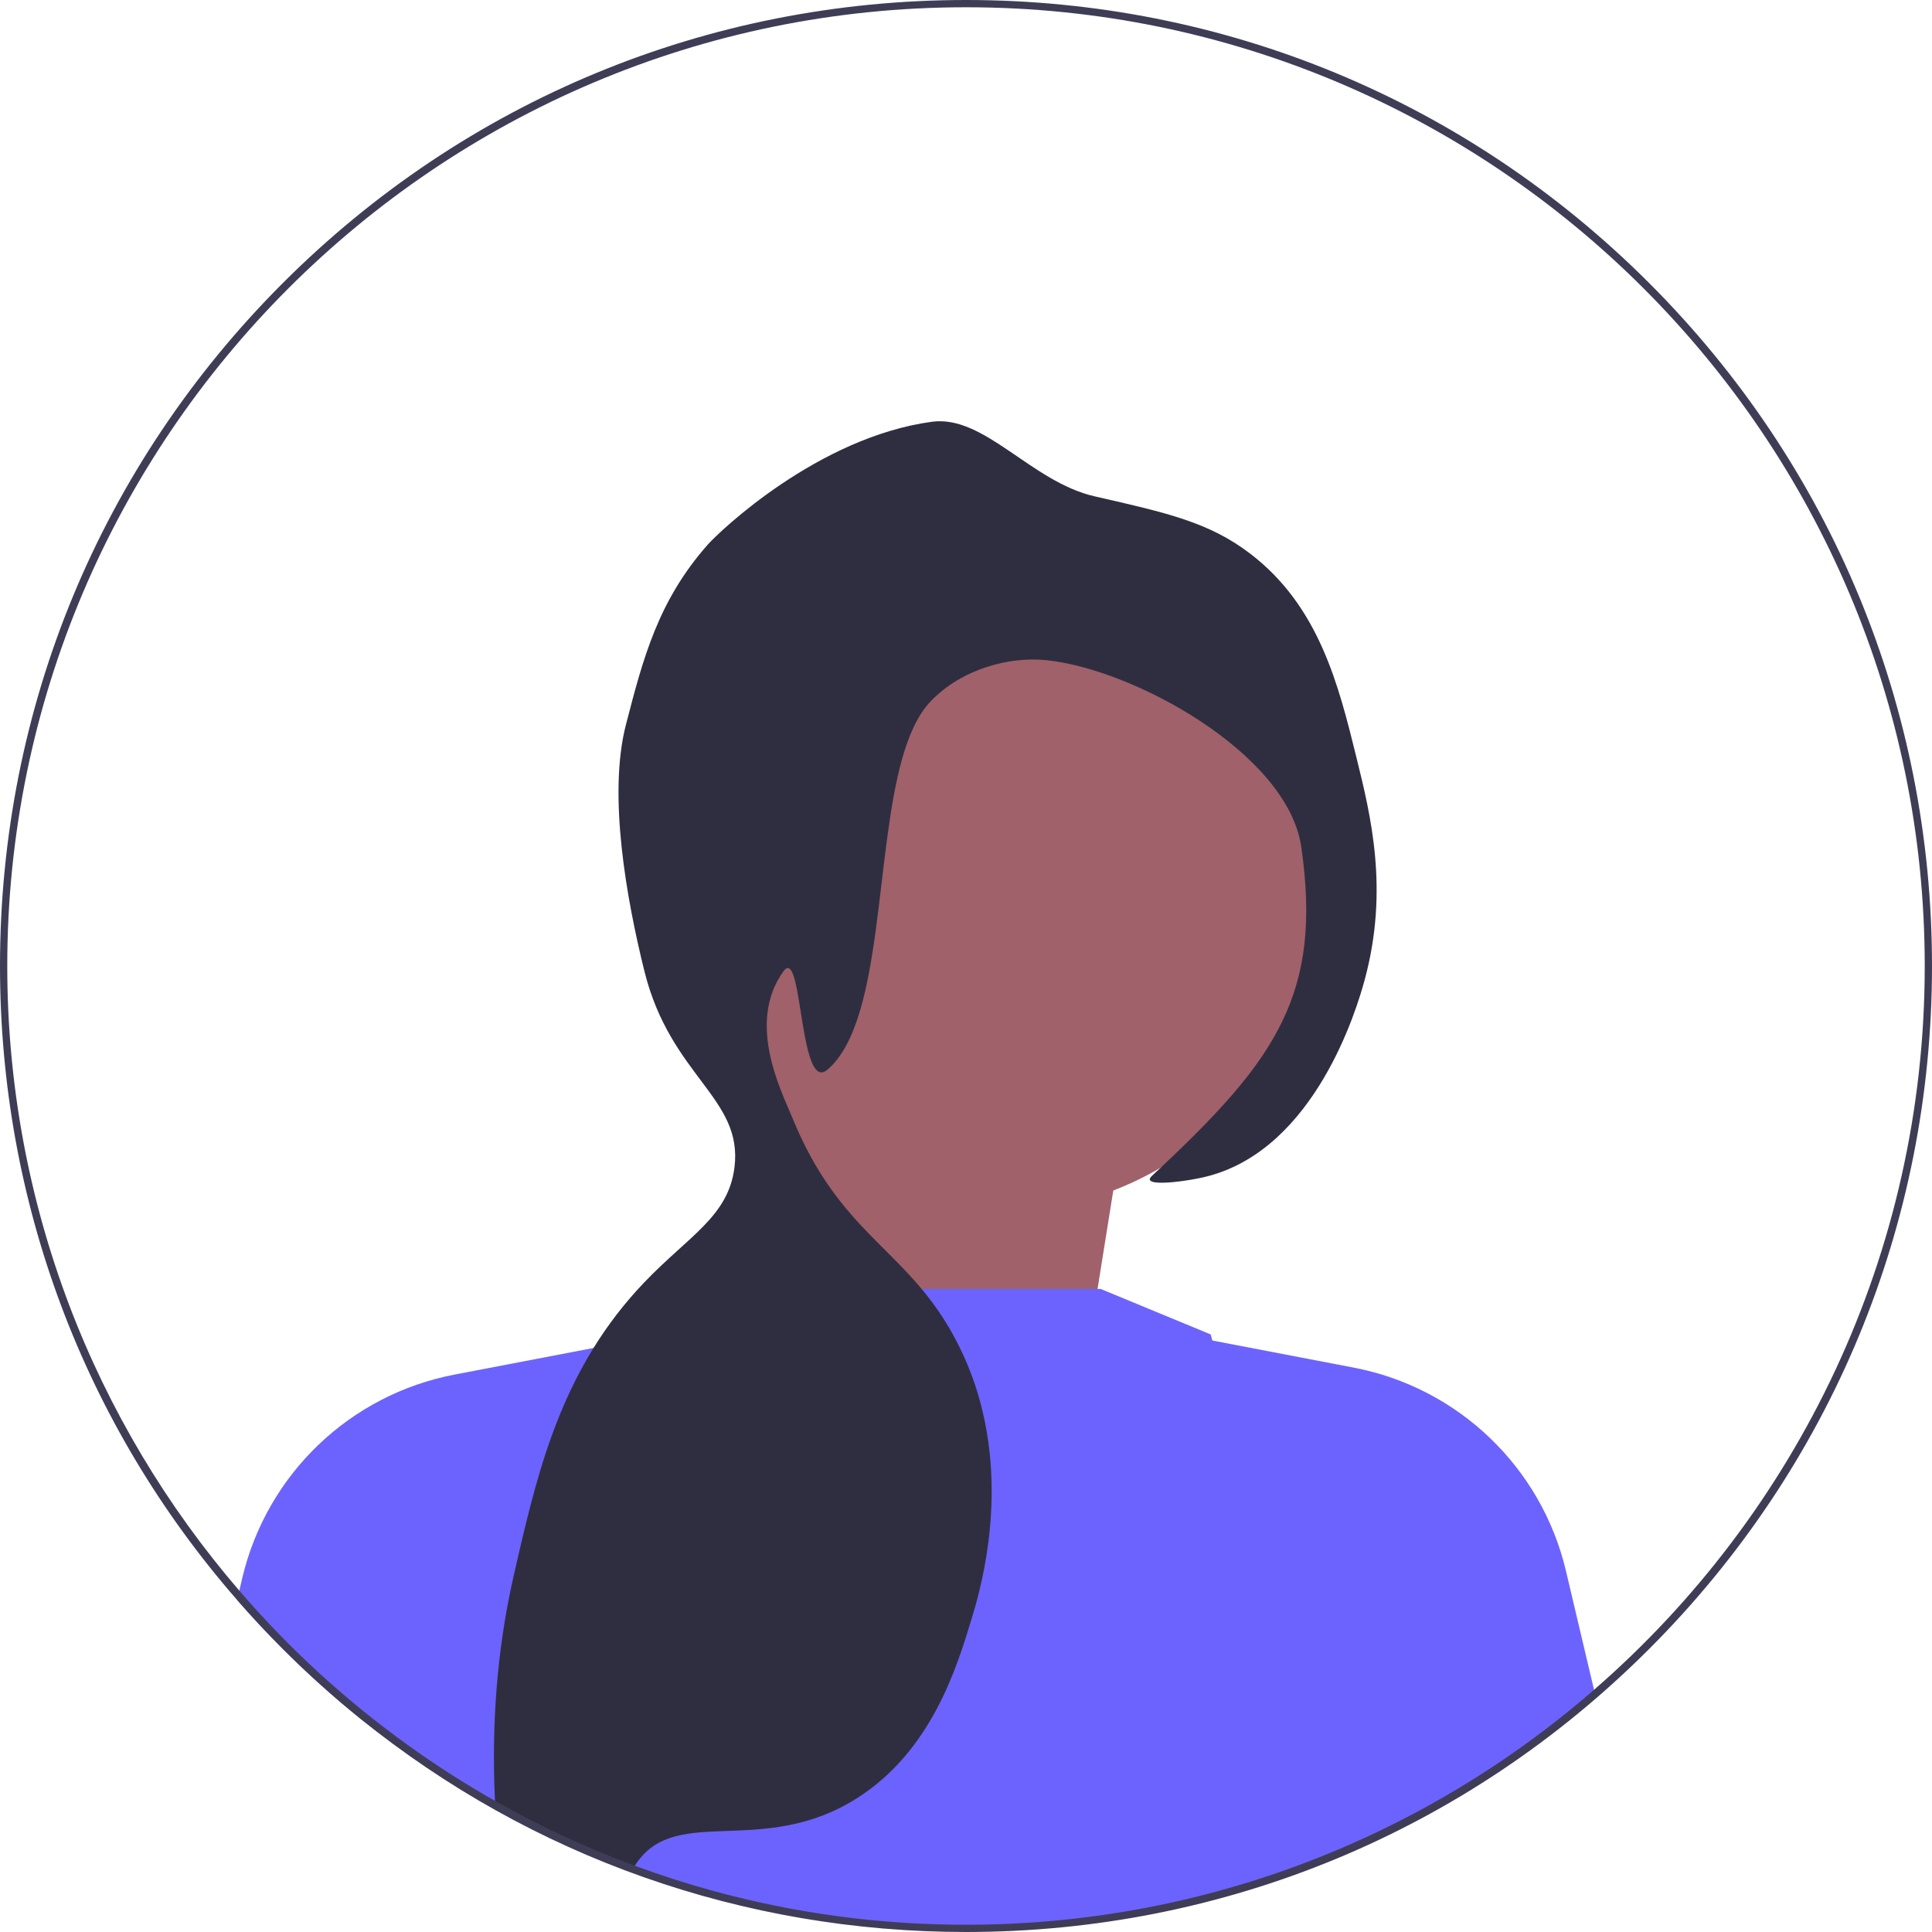
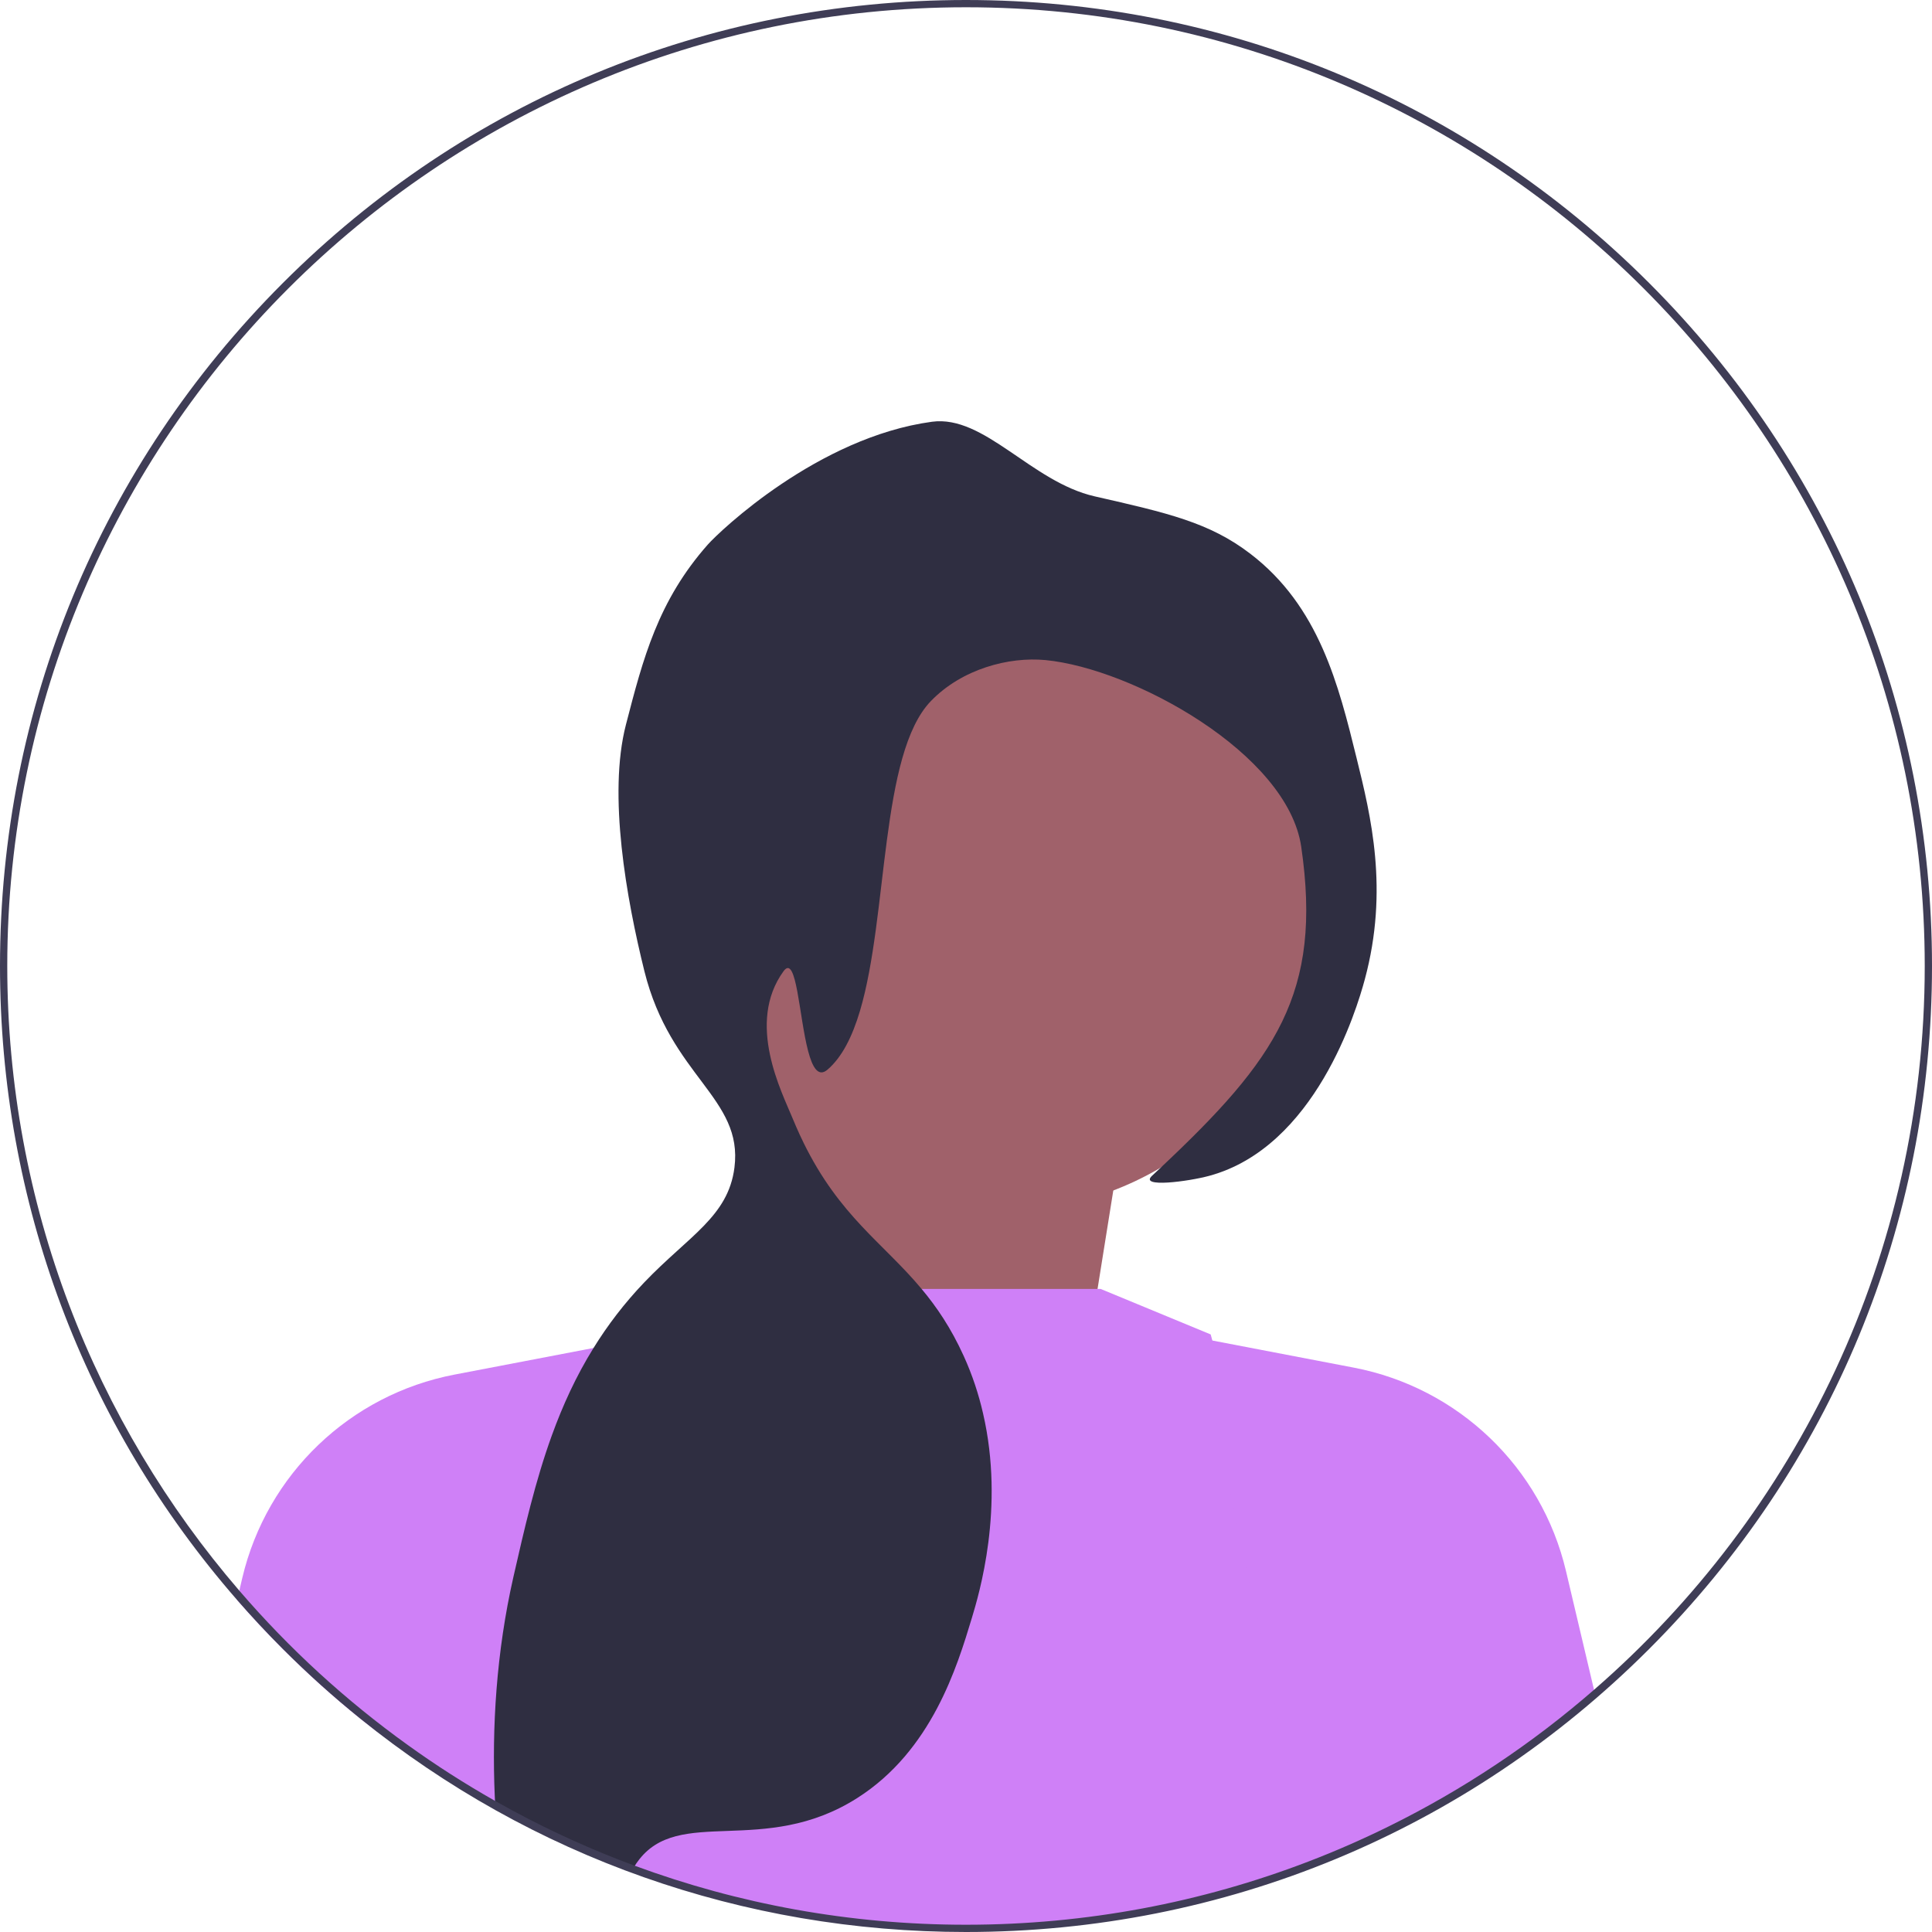
<svg xmlns="http://www.w3.org/2000/svg" width="532" height="532" viewBox="0 0 532 532">
  <g>
    <polygon points="297.055 387.221 309.716 308.09 224.255 273.273 211.594 393.551 297.055 387.221" fill="#a0616a" />
-     <path d="M382.947,504.165c-7.337,3.577-14.814,6.806-22.403,9.671-15.178,5.743-30.845,10.077-46.918,12.97-15.709,2.836-31.837,4.276-47.966,4.276-21.789,0-43.452-2.614-64.402-7.785-8.204-2.012-16.478-4.471-24.612-7.337-.853-.307-1.719-.614-2.572-.923-10.091-3.661-20.014-7.952-29.559-12.801-1.286-.643-2.572-1.301-3.857-2-1.426-.726-2.837-1.495-4.263-2.292-1.817-.992-3.62-2.027-5.423-3.075-6.037-3.494-11.977-7.268-17.652-11.194l-.377-.251c-.335-.237-.671-.461-.992-.699,.209-1.104,.405-2.111,.587-3.005,.699-3.508,1.16-5.436,1.16-5.436l38.266-79.049,10.664-22.026,5.199-2.139,39.273-16.142h95.987l30.286,12.522s.154,.573,.461,1.677c3.019,10.831,20.629,72.326,47.952,132.493,.377,.838,.769,1.691,1.16,2.544l-0,0Z" fill="#6c63ff" />
+     <path d="M382.947,504.165c-7.337,3.577-14.814,6.806-22.403,9.671-15.178,5.743-30.845,10.077-46.918,12.97-15.709,2.836-31.837,4.276-47.966,4.276-21.789,0-43.452-2.614-64.402-7.785-8.204-2.012-16.478-4.471-24.612-7.337-.853-.307-1.719-.614-2.572-.923-10.091-3.661-20.014-7.952-29.559-12.801-1.286-.643-2.572-1.301-3.857-2-1.426-.726-2.837-1.495-4.263-2.292-1.817-.992-3.62-2.027-5.423-3.075-6.037-3.494-11.977-7.268-17.652-11.194l-.377-.251c-.335-.237-.671-.461-.992-.699,.209-1.104,.405-2.111,.587-3.005,.699-3.508,1.16-5.436,1.16-5.436l38.266-79.049,10.664-22.026,5.199-2.139,39.273-16.142h95.987l30.286,12.522s.154,.573,.461,1.677c3.019,10.831,20.629,72.326,47.952,132.493,.377,.838,.769,1.691,1.16,2.544l-0,0Z" fill="#cf80f7" />
    <circle cx="275.459" cy="246.378" r="87.15" fill="#a0616a" />
-     <path d="M167.98,370.32l-.15,.75-26.57,126.33-.23,1.1-.37,1.74c-1.43-.73-2.84-1.5-4.26-2.29-1.82-1-3.62-2.03-5.43-3.08-6.03-3.49-11.97-7.27-17.65-11.19l-.38-.26c-.33-.23-.67-.46-.99-.69-4.34-3.03-8.57-6.19-12.7-9.45-.03-.02-.05-.04-.08-.07-7.37-5.94-14.47-12.33-21.26-19.12-4.38-4.38-8.59-8.89-12.62-13.52l.61-2.56,.06-.26,.76-3.26c6.76-28.55,29.63-50.46,58.44-55.98l38.28-7.33,4.54-.86Z" fill="#6c63ff" />
-     <path d="M439.396,467.225c-11.279,9.602-23.368,18.296-36.128,25.927-1.244,.755-2.516,1.495-3.787,2.236-5.423,3.131-10.943,6.052-16.534,8.777-7.337,3.577-14.814,6.806-22.403,9.671l-.587-2.768-30.007-142.681,3.885,.741,38.937,7.463c28.804,5.521,51.683,27.435,58.434,55.987l7.449,31.544,.741,3.102h-0Z" fill="#6c63ff" />
+     <path d="M167.98,370.32l-.15,.75-26.57,126.33-.23,1.1-.37,1.74c-1.43-.73-2.84-1.5-4.26-2.29-1.82-1-3.62-2.03-5.43-3.08-6.03-3.49-11.97-7.27-17.65-11.19l-.38-.26c-.33-.23-.67-.46-.99-.69-4.34-3.03-8.57-6.19-12.7-9.45-.03-.02-.05-.04-.08-.07-7.37-5.94-14.47-12.33-21.26-19.12-4.38-4.38-8.59-8.89-12.62-13.52l.61-2.56,.06-.26,.76-3.26c6.76-28.55,29.63-50.46,58.44-55.98l38.28-7.33,4.54-.86Z" fill="#cf80f7" />
+     <path d="M439.396,467.225c-11.279,9.602-23.368,18.296-36.128,25.927-1.244,.755-2.516,1.495-3.787,2.236-5.423,3.131-10.943,6.052-16.534,8.777-7.337,3.577-14.814,6.806-22.403,9.671l-.587-2.768-30.007-142.681,3.885,.741,38.937,7.463c28.804,5.521,51.683,27.435,58.434,55.987l7.449,31.544,.741,3.102h-0Z" fill="#cf80f7" />
    <path d="M375.819,269.674c-2.264,8.442-13.655,46.163-42.823,54.101-5.73,1.565-19.399,3.368-15.779,0,.824-.768,1.621-1.523,2.418-2.264,31.656-29.769,44.569-47.965,38.672-88.356-3.746-25.716-46.4-49.07-70.398-51.391-10.119-.977-23.032,2.446-31.558,11.265-14.074,14.534-11.754,59.147-19.552,85.352-2.096,7.015-4.906,12.718-8.945,16.169-2.516,2.152-4.123-.587-5.311-5.073-2.529-9.532-3.186-26.987-6.778-22.055-10.384,14.298-.489,33.249,2.502,40.559,.615,1.496,1.244,2.934,1.873,4.305v.014c.363,.782,.741,1.565,1.104,2.307v.014c9.979,20.349,21.97,27.63,32.536,40.307,4.151,4.961,8.078,10.733,11.586,18.449,2.404,5.283,4.137,10.594,5.325,15.806,6.051,26.136-1.132,49.881-3.075,56.338-4.067,13.445-11.055,36.547-31.558,49.586-25.744,16.381-49.238,1.944-60.474,17.499-.14,.182-.266,.363-.391,.545-.419,.629-.797,1.258-1.118,1.886-10.091-3.661-20.014-7.952-29.559-12.801-1.286-.643-2.572-1.301-3.857-2-1.426-.726-2.837-1.495-4.263-2.292-.056-1.091-.112-2.18-.154-3.284-.824-18.91,.419-39.693,5.129-60.419,3.019-13.235,6.01-26.359,10.594-39.007,2.991-8.245,6.653-16.296,11.474-24.053,3.858-6.233,8.442-12.285,14.004-18.099,12.215-12.76,23.075-18.084,24.794-31.558,2.459-19.231-17.568-25.016-24.794-54.101-4.933-19.887-10.091-48.552-5.087-67.867,4.724-18.252,8.833-34.087,22.544-49.601,3.298-3.718,30.37-29.574,61.732-33.822,14.451-1.942,27.337,16.562,44.807,20.545,20.083,4.571,31.586,7.185,42.822,15.779,18.994,14.507,24.346,36.199,29.308,56.352,3.885,15.765,8.917,36.156,2.25,60.865l0,0Z" fill="#2f2e41" />
  </g>
  <path d="M454.09,77.91C403.85,27.67,337.05,0,266,0S128.15,27.67,77.91,77.91C27.67,128.15,0,194.95,0,266c0,64.85,23.05,126.16,65.29,174.57,4.03,4.63,8.24,9.14,12.62,13.52,6.79,6.79,13.89,13.18,21.26,19.12,.03,.03,.05,.05,.08,.07,47.11,38.05,105.34,58.72,166.75,58.72,71.05,0,137.85-27.67,188.09-77.91,50.24-50.24,77.91-117.04,77.91-188.09s-27.67-137.85-77.91-188.09Zm-15.15,387.39c-17.07,14.85-36.07,27.53-56.56,37.63-7.19,3.55-14.56,6.78-22.1,9.67-29.29,11.24-61.08,17.4-94.28,17.4-32.04,0-62.76-5.74-91.19-16.24-11.67-4.3-22.95-9.41-33.78-15.26-1.59-.86-3.17-1.73-4.74-2.62-8.26-4.68-16.25-9.79-23.92-15.31-17.14-12.3-32.75-26.6-46.47-42.56C26.09,391.77,2,331.65,2,266,2,120.43,120.43,2,266,2s264,118.43,264,264c0,79.48-35.3,150.87-91.06,199.3Z" fill="#3f3d56" />
</svg>
